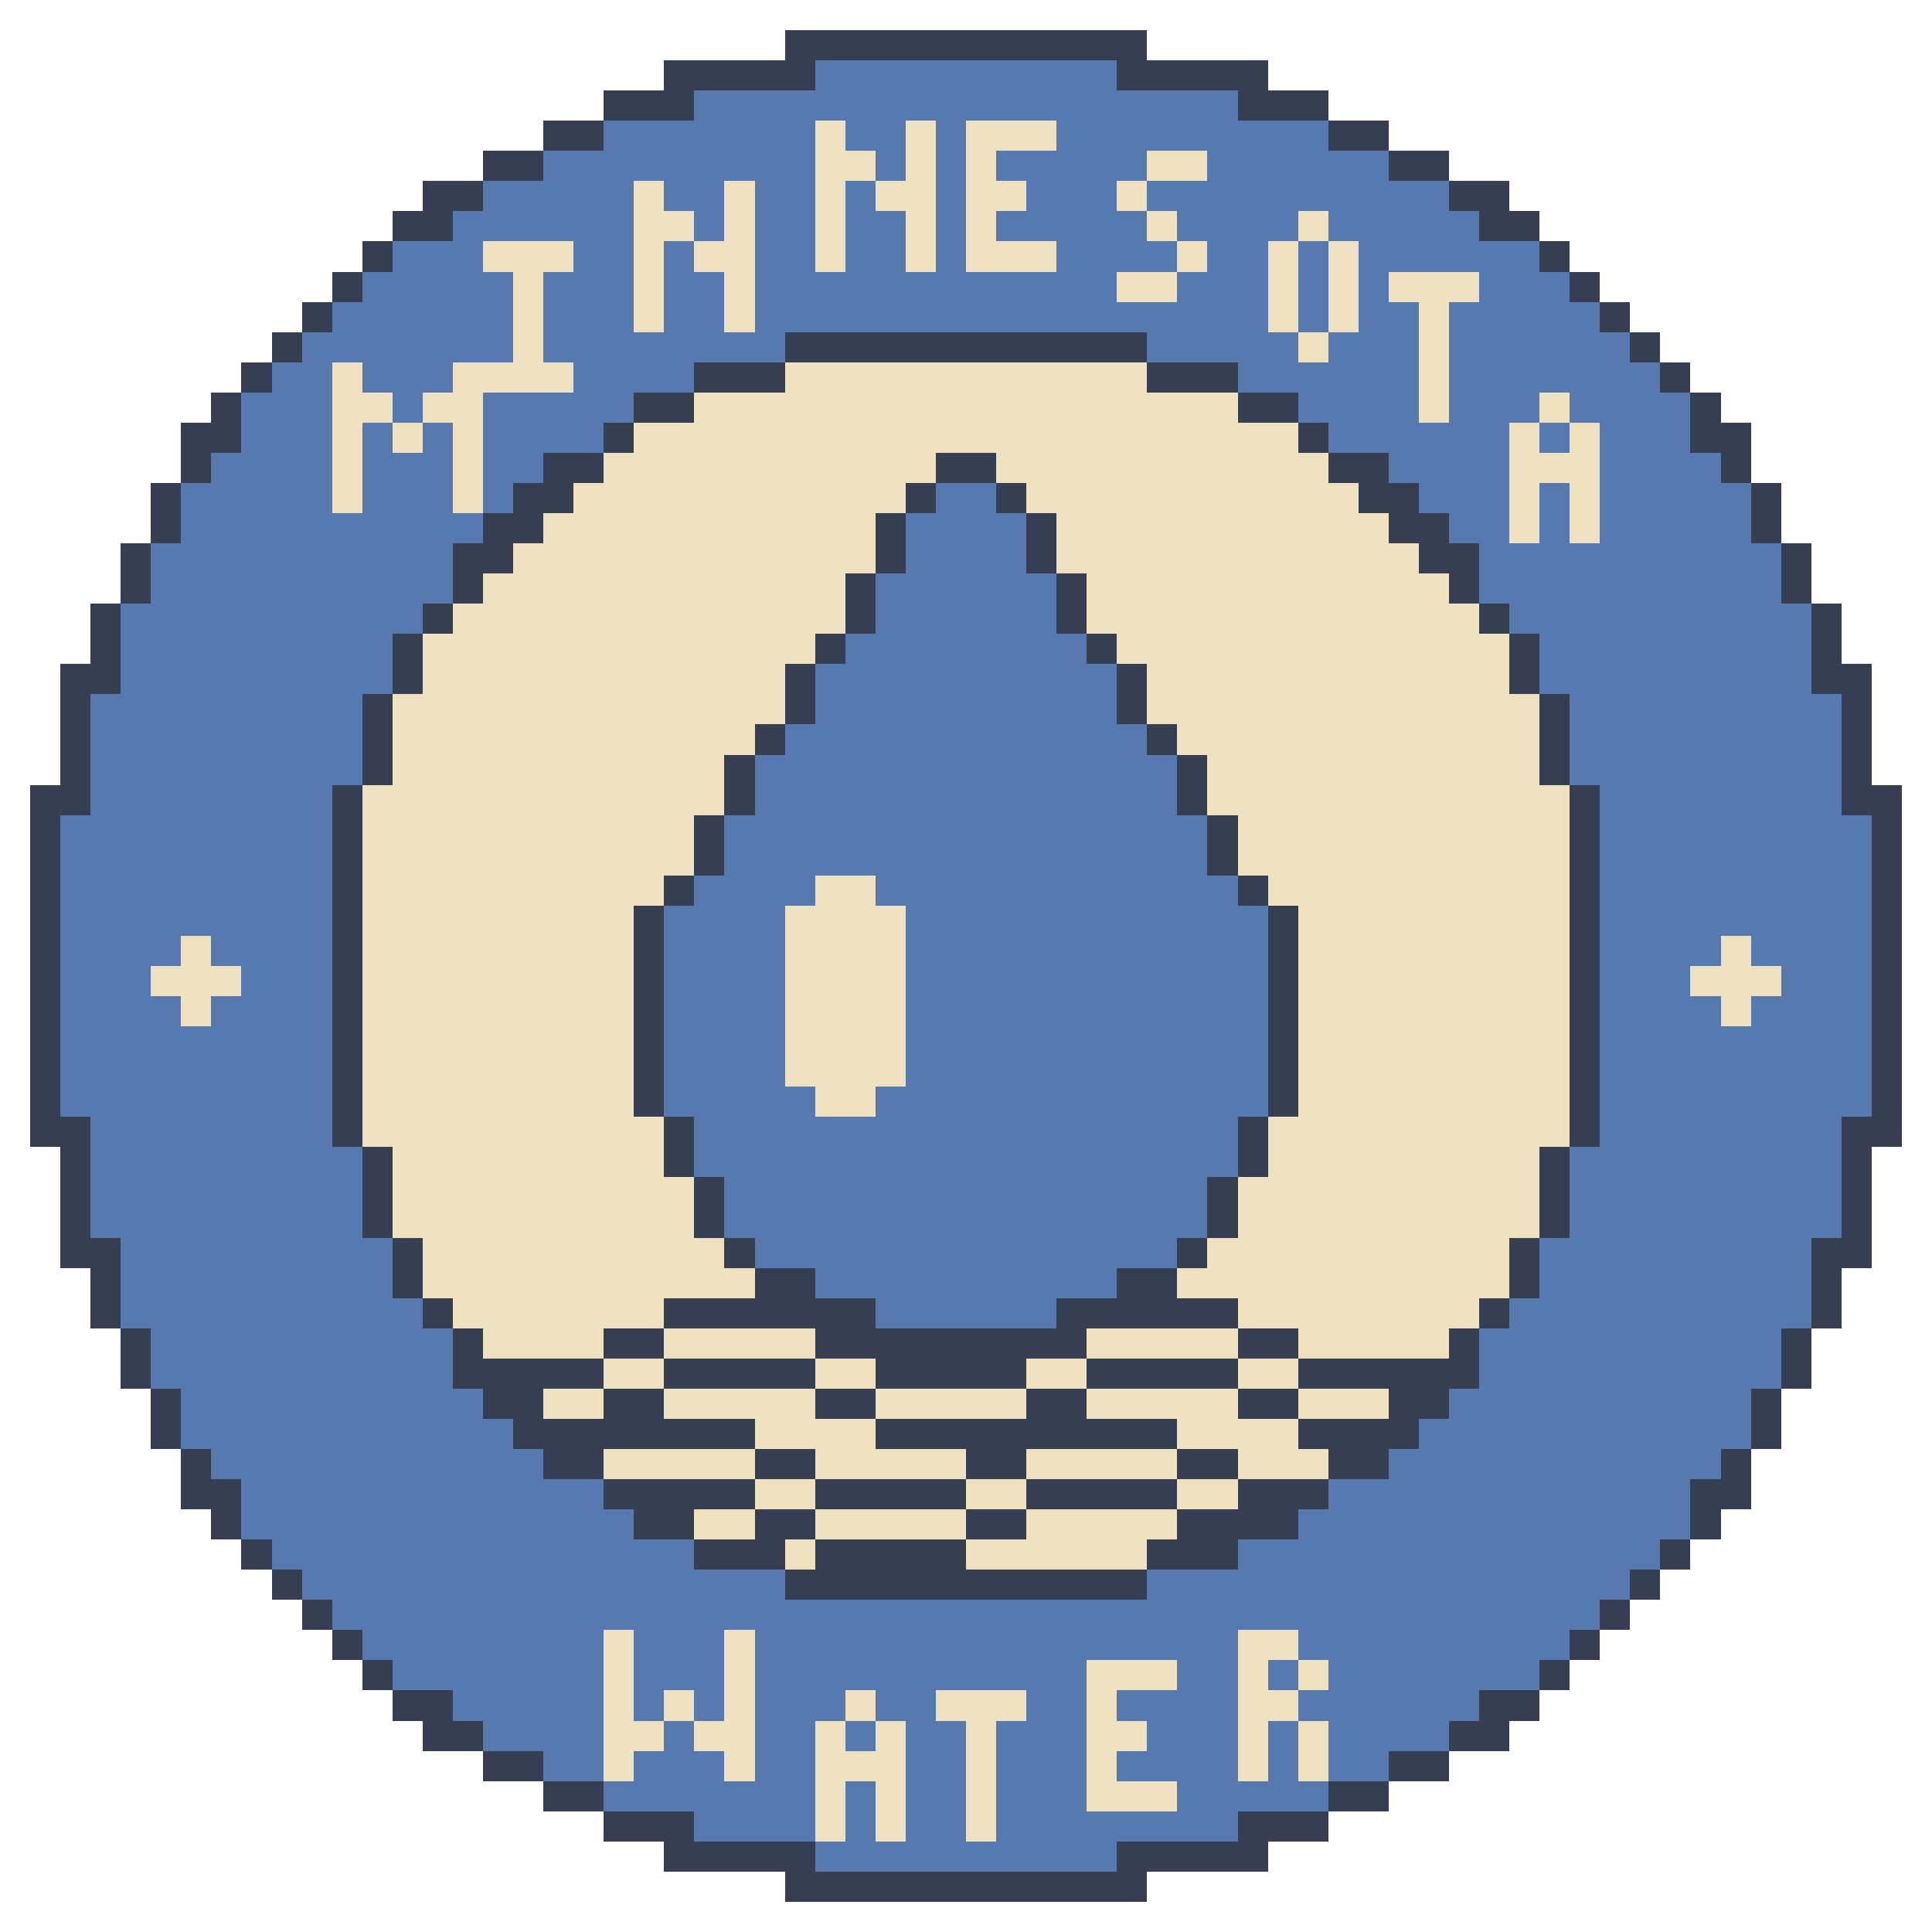
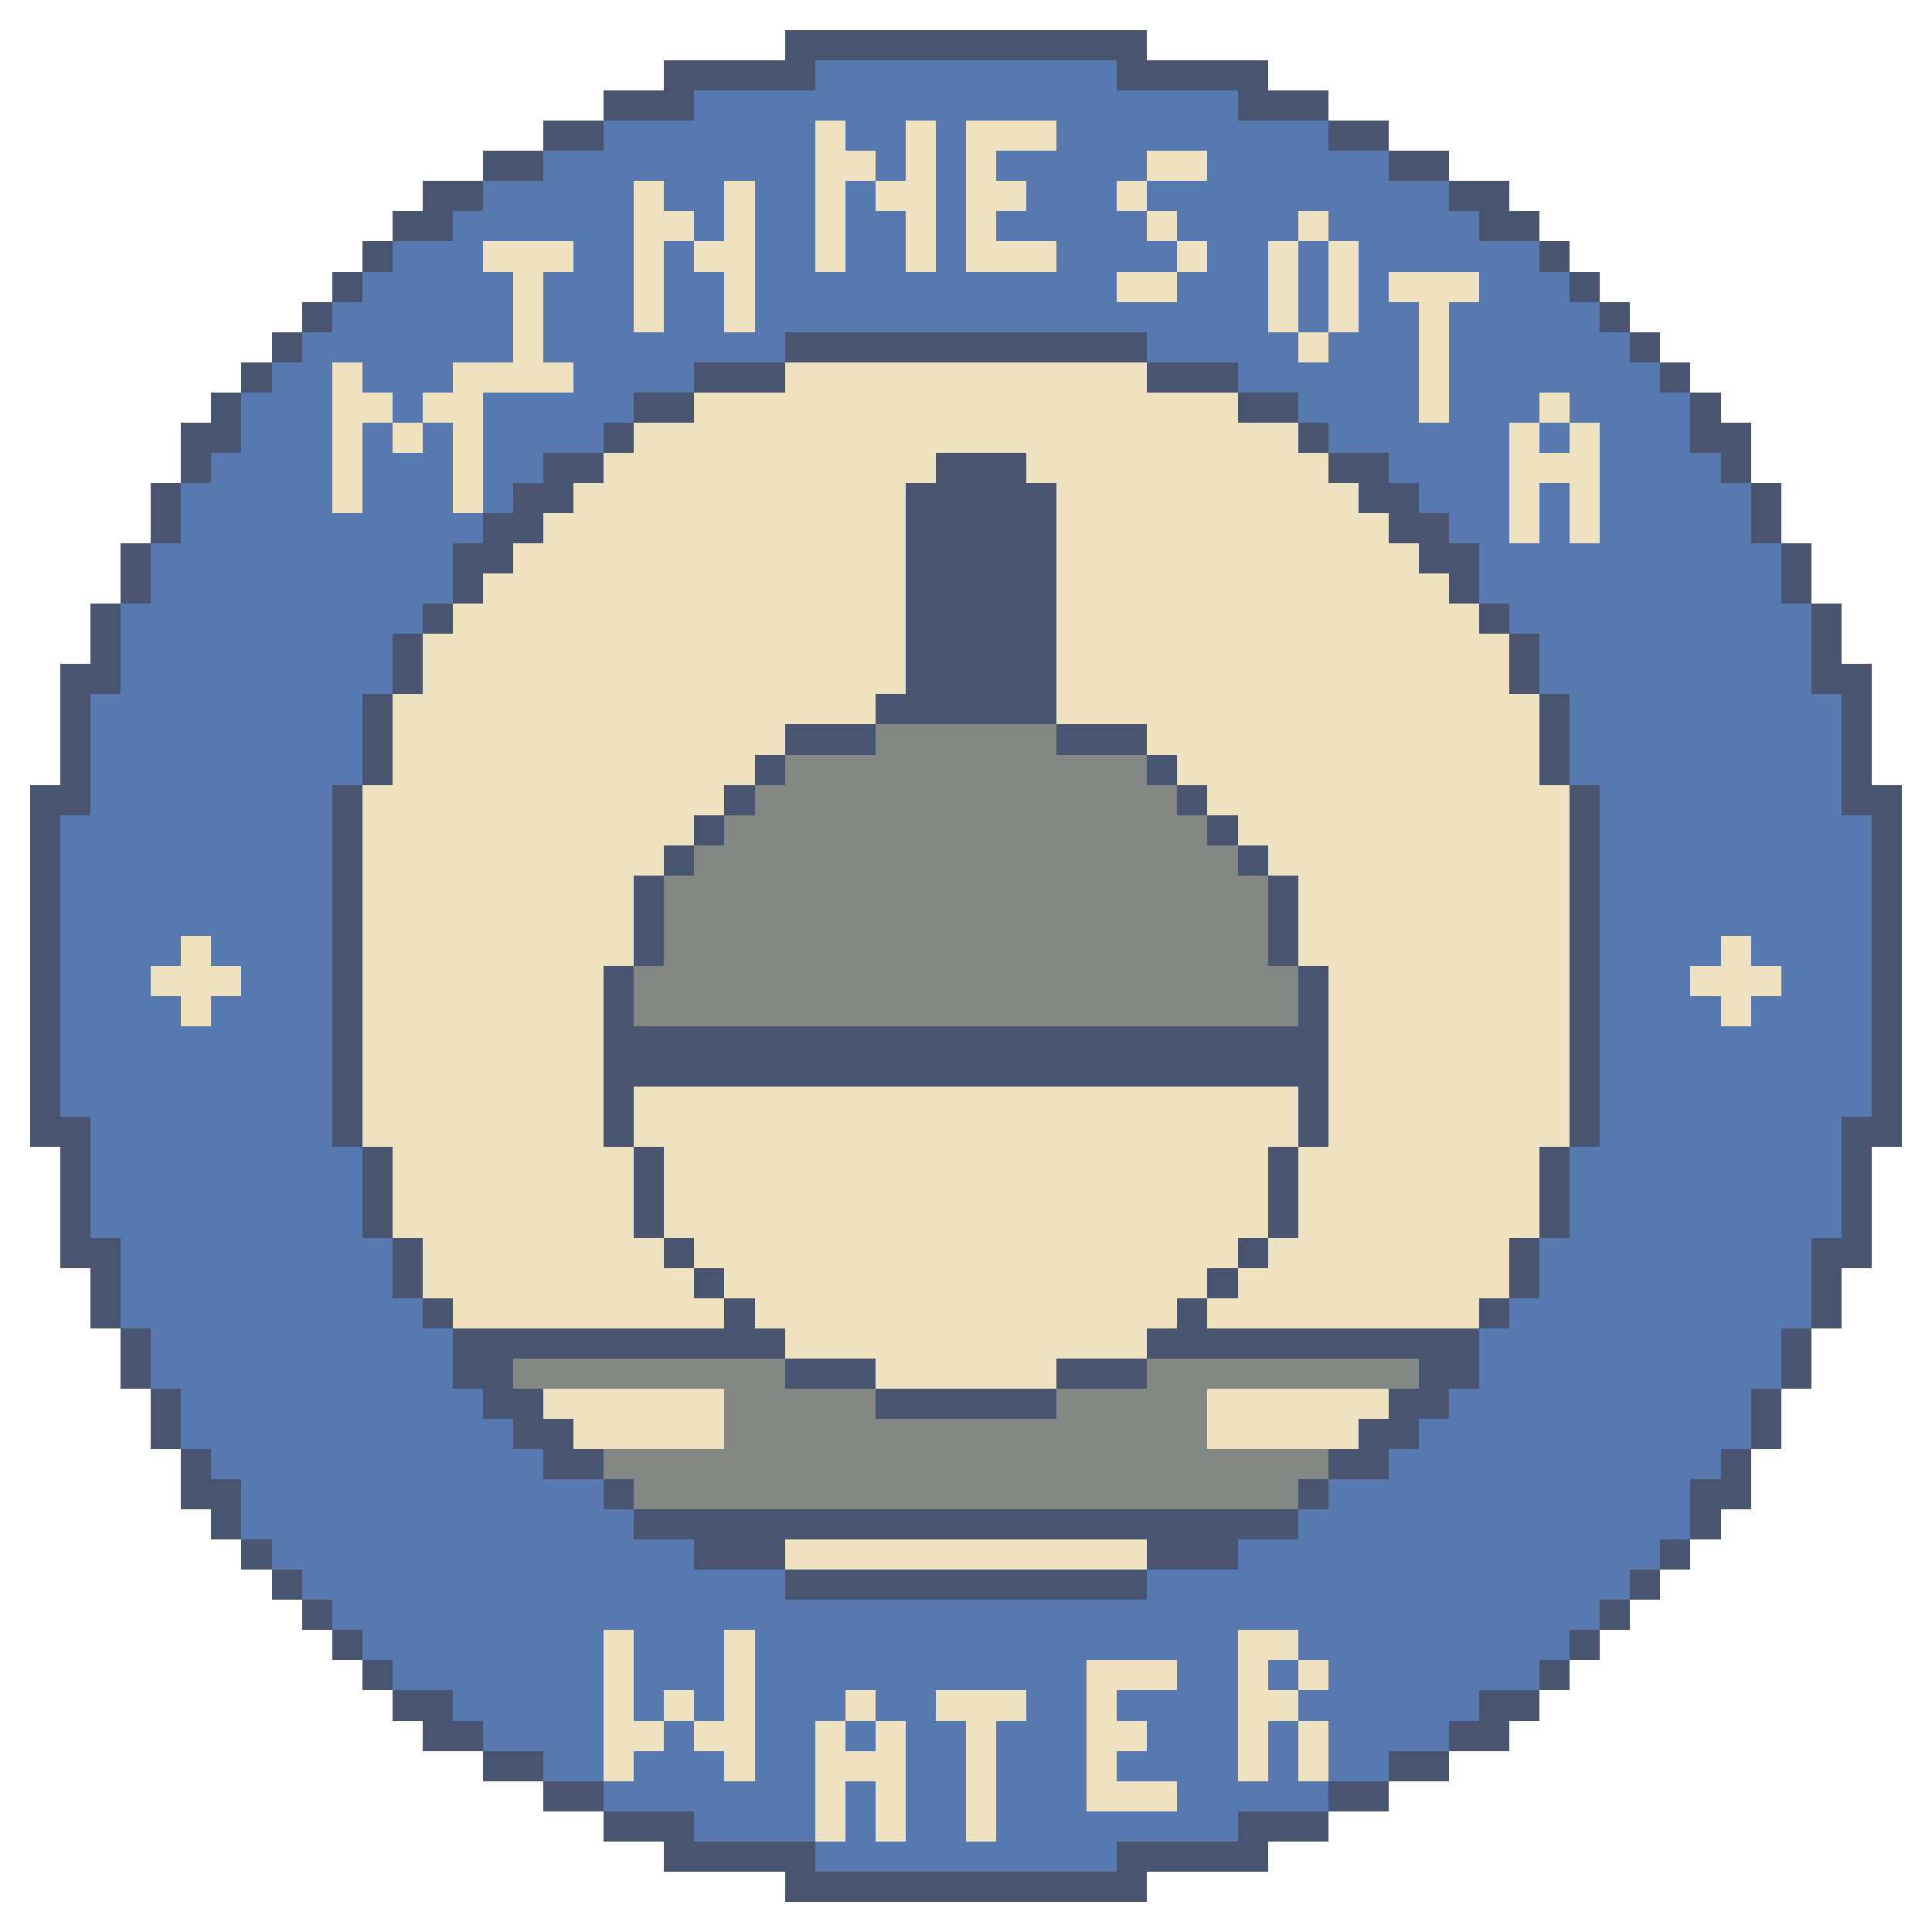
<svg xmlns="http://www.w3.org/2000/svg" viewBox="0 0 64 64" width="512" height="512" shape-rendering="crispEdges">
  <g id="logo-MIN-retro">
-     <path fill="#383e52" d="M3 21h1v1h-1zM13 21h1v1h-1zM27 21h1v1h-1zM36 21h1v1h-1zM50 21h1v1h-1zM60 21h1v1h-1zM5 17h1v1h-1zM16 17h2v1h-2zM29 17h1v1h-1zM34 17h1v1h-1zM46 17h2v1h-2zM58 17h1v1h-1zM16 58h2v1h-2zM46 58h2v1h-2zM1 32h1v1h-1zM11 32h1v1h-1zM21 32h1v1h-1zM42 32h1v1h-1zM52 32h1v1h-1zM62 32h1v1h-1zM4 45h1v1h-1zM15 45h5v1h-5zM22 45h5v1h-5zM29 45h5v1h-5zM36 45h5v1h-5zM43 45h6v1h-6zM59 45h1v1h-1zM2 41h2v1h-2zM13 41h1v1h-1zM24 41h1v1h-1zM39 41h1v1h-1zM50 41h1v1h-1zM60 41h2v1h-2zM4 18h1v1h-1zM15 18h2v1h-2zM29 18h1v1h-1zM34 18h1v1h-1zM47 18h2v1h-2zM59 18h1v1h-1zM6 14h2v1h-2zM20 14h1v1h-1zM43 14h1v1h-1zM56 14h2v1h-2zM6 15h1v1h-1zM18 15h2v1h-2zM31 15h2v1h-2zM44 15h2v1h-2zM57 15h1v1h-1zM6 48h1v1h-1zM18 48h2v1h-2zM25 48h2v1h-2zM32 48h2v1h-2zM39 48h2v1h-2zM44 48h2v1h-2zM57 48h1v1h-1zM3 42h1v1h-1zM13 42h1v1h-1zM25 42h2v1h-2zM37 42h2v1h-2zM50 42h1v1h-1zM60 42h1v1h-1zM2 38h1v1h-1zM12 38h1v1h-1zM22 38h1v1h-1zM41 38h1v1h-1zM51 38h1v1h-1zM61 38h1v1h-1zM20 3h3v1h-3zM41 3h3v1h-3zM8 51h1v1h-1zM23 51h3v1h-3zM27 51h5v1h-5zM38 51h3v1h-3zM55 51h1v1h-1zM5 16h1v1h-1zM17 16h2v1h-2zM30 16h1v1h-1zM33 16h1v1h-1zM45 16h2v1h-2zM58 16h1v1h-1zM1 34h1v1h-1zM11 34h1v1h-1zM21 34h1v1h-1zM42 34h1v1h-1zM52 34h1v1h-1zM62 34h1v1h-1zM5 47h1v1h-1zM17 47h8v1h-8zM29 47h10v1h-10zM43 47h4v1h-4zM58 47h1v1h-1zM8 12h1v1h-1zM23 12h3v1h-3zM38 12h3v1h-3zM55 12h1v1h-1zM12 8h1v1h-1zM51 8h1v1h-1zM1 28h1v1h-1zM11 28h1v1h-1zM23 28h1v1h-1zM40 28h1v1h-1zM52 28h1v1h-1zM62 28h1v1h-1zM2 24h1v1h-1zM12 24h1v1h-1zM25 24h1v1h-1zM38 24h1v1h-1zM51 24h1v1h-1zM61 24h1v1h-1zM7 13h1v1h-1zM21 13h2v1h-2zM41 13h2v1h-2zM56 13h1v1h-1zM11 9h1v1h-1zM52 9h1v1h-1zM2 25h1v1h-1zM12 25h1v1h-1zM24 25h1v1h-1zM39 25h1v1h-1zM51 25h1v1h-1zM61 25h1v1h-1zM2 22h2v1h-2zM13 22h1v1h-1zM26 22h1v1h-1zM37 22h1v1h-1zM50 22h1v1h-1zM60 22h2v1h-2zM14 57h2v1h-2zM48 57h2v1h-2zM1 30h1v1h-1zM11 30h1v1h-1zM21 30h1v1h-1zM42 30h1v1h-1zM52 30h1v1h-1zM62 30h1v1h-1zM18 4h2v1h-2zM44 4h2v1h-2zM11 54h1v1h-1zM52 54h1v1h-1zM4 19h1v1h-1zM15 19h1v1h-1zM28 19h1v1h-1zM35 19h1v1h-1zM48 19h1v1h-1zM59 19h1v1h-1zM9 11h1v1h-1zM26 11h12v1h-12zM54 11h1v1h-1zM1 31h1v1h-1zM11 31h1v1h-1zM21 31h1v1h-1zM42 31h1v1h-1zM52 31h1v1h-1zM62 31h1v1h-1zM1 27h1v1h-1zM11 27h1v1h-1zM23 27h1v1h-1zM40 27h1v1h-1zM52 27h1v1h-1zM62 27h1v1h-1zM16 5h2v1h-2zM46 5h2v1h-2zM12 55h1v1h-1zM51 55h1v1h-1zM20 60h3v1h-3zM41 60h3v1h-3zM1 37h2v1h-2zM11 37h1v1h-1zM22 37h1v1h-1zM41 37h1v1h-1zM52 37h1v1h-1zM61 37h2v1h-2zM13 7h2v1h-2zM49 7h2v1h-2zM22 61h5v1h-5zM37 61h5v1h-5zM4 44h1v1h-1zM15 44h1v1h-1zM20 44h2v1h-2zM27 44h9v1h-9zM41 44h2v1h-2zM48 44h1v1h-1zM59 44h1v1h-1zM1 35h1v1h-1zM11 35h1v1h-1zM21 35h1v1h-1zM42 35h1v1h-1zM52 35h1v1h-1zM62 35h1v1h-1zM2 40h1v1h-1zM12 40h1v1h-1zM23 40h1v1h-1zM40 40h1v1h-1zM51 40h1v1h-1zM61 40h1v1h-1zM14 6h2v1h-2zM48 6h2v1h-2zM7 50h1v1h-1zM21 50h2v1h-2zM25 50h2v1h-2zM32 50h2v1h-2zM39 50h4v1h-4zM56 50h1v1h-1zM26 1h12v1h-12zM10 53h1v1h-1zM53 53h1v1h-1zM1 29h1v1h-1zM11 29h1v1h-1zM22 29h1v1h-1zM41 29h1v1h-1zM52 29h1v1h-1zM62 29h1v1h-1zM22 2h5v1h-5zM37 2h5v1h-5zM5 46h1v1h-1zM16 46h2v1h-2zM20 46h2v1h-2zM27 46h2v1h-2zM34 46h2v1h-2zM41 46h2v1h-2zM46 46h2v1h-2zM58 46h1v1h-1zM3 43h1v1h-1zM14 43h1v1h-1zM22 43h7v1h-7zM35 43h6v1h-6zM49 43h1v1h-1zM60 43h1v1h-1zM18 59h2v1h-2zM44 59h2v1h-2zM3 20h1v1h-1zM14 20h1v1h-1zM28 20h1v1h-1zM35 20h1v1h-1zM49 20h1v1h-1zM60 20h1v1h-1zM13 56h2v1h-2zM49 56h2v1h-2zM1 36h1v1h-1zM11 36h1v1h-1zM21 36h1v1h-1zM42 36h1v1h-1zM52 36h1v1h-1zM62 36h1v1h-1zM1 33h1v1h-1zM11 33h1v1h-1zM21 33h1v1h-1zM42 33h1v1h-1zM52 33h1v1h-1zM62 33h1v1h-1zM2 39h1v1h-1zM12 39h1v1h-1zM23 39h1v1h-1zM40 39h1v1h-1zM51 39h1v1h-1zM61 39h1v1h-1zM6 49h2v1h-2zM20 49h5v1h-5zM27 49h5v1h-5zM34 49h5v1h-5zM41 49h3v1h-3zM56 49h2v1h-2zM10 10h1v1h-1zM53 10h1v1h-1zM9 52h1v1h-1zM26 52h12v1h-12zM54 52h1v1h-1zM1 26h2v1h-2zM11 26h1v1h-1zM24 26h1v1h-1zM39 26h1v1h-1zM52 26h1v1h-1zM61 26h2v1h-2zM2 23h1v1h-1zM12 23h1v1h-1zM26 23h1v1h-1zM37 23h1v1h-1zM51 23h1v1h-1zM61 23h1v1h-1zM26 62h12v1h-12z" />
-     <path fill="#5779b0" d="M4 21h9v1h-9zM28 21h8v1h-8zM51 21h9v1h-9zM6 17h10v1h-10zM30 17h4v1h-4zM48 17h2v1h-2zM51 17h1v1h-1zM53 17h5v1h-5zM18 58h2v1h-2zM21 58h3v1h-3zM25 58h2v1h-2zM30 58h2v1h-2zM33 58h3v1h-3zM37 58h4v1h-4zM42 58h1v1h-1zM44 58h2v1h-2zM2 32h3v1h-3zM8 32h3v1h-3zM22 32h4v1h-4zM30 32h12v1h-12zM53 32h3v1h-3zM59 32h3v1h-3zM5 45h10v1h-10zM49 45h10v1h-10zM4 41h9v1h-9zM25 41h14v1h-14zM51 41h9v1h-9zM5 18h10v1h-10zM30 18h4v1h-4zM49 18h10v1h-10zM8 14h3v1h-3zM12 14h1v1h-1zM14 14h1v1h-1zM16 14h4v1h-4zM44 14h6v1h-6zM51 14h1v1h-1zM53 14h3v1h-3zM7 15h4v1h-4zM12 15h3v1h-3zM16 15h2v1h-2zM46 15h4v1h-4zM53 15h4v1h-4zM7 48h11v1h-11zM46 48h11v1h-11zM4 42h9v1h-9zM27 42h10v1h-10zM51 42h9v1h-9zM3 38h9v1h-9zM23 38h18v1h-18zM52 38h9v1h-9zM23 3h18v1h-18zM9 51h14v1h-14zM41 51h14v1h-14zM6 16h5v1h-5zM12 16h3v1h-3zM16 16h1v1h-1zM31 16h2v1h-2zM47 16h3v1h-3zM51 16h1v1h-1zM53 16h5v1h-5zM2 34h9v1h-9zM22 34h4v1h-4zM30 34h12v1h-12zM53 34h9v1h-9zM6 47h11v1h-11zM47 47h11v1h-11zM9 12h2v1h-2zM12 12h3v1h-3zM19 12h4v1h-4zM41 12h6v1h-6zM48 12h7v1h-7zM13 8h3v1h-3zM19 8h2v1h-2zM22 8h1v1h-1zM25 8h2v1h-2zM28 8h2v1h-2zM31 8h1v1h-1zM35 8h4v1h-4zM40 8h2v1h-2zM43 8h1v1h-1zM45 8h6v1h-6zM2 28h9v1h-9zM24 28h16v1h-16zM53 28h9v1h-9zM3 24h9v1h-9zM26 24h12v1h-12zM52 24h9v1h-9zM8 13h3v1h-3zM13 13h1v1h-1zM16 13h5v1h-5zM43 13h4v1h-4zM48 13h3v1h-3zM52 13h4v1h-4zM12 9h5v1h-5zM18 9h3v1h-3zM22 9h2v1h-2zM25 9h12v1h-12zM39 9h3v1h-3zM43 9h1v1h-1zM45 9h1v1h-1zM49 9h3v1h-3zM3 25h9v1h-9zM25 25h14v1h-14zM52 25h9v1h-9zM4 22h9v1h-9zM27 22h10v1h-10zM51 22h9v1h-9zM16 57h4v1h-4zM22 57h1v1h-1zM25 57h2v1h-2zM28 57h1v1h-1zM30 57h2v1h-2zM33 57h3v1h-3zM38 57h3v1h-3zM42 57h1v1h-1zM44 57h4v1h-4zM2 30h9v1h-9zM22 30h4v1h-4zM30 30h12v1h-12zM53 30h9v1h-9zM20 4h7v1h-7zM28 4h2v1h-2zM31 4h1v1h-1zM35 4h9v1h-9zM12 54h8v1h-8zM21 54h3v1h-3zM25 54h16v1h-16zM43 54h9v1h-9zM5 19h10v1h-10zM29 19h6v1h-6zM49 19h10v1h-10zM10 11h7v1h-7zM18 11h8v1h-8zM38 11h5v1h-5zM44 11h3v1h-3zM48 11h6v1h-6zM2 31h4v1h-4zM7 31h4v1h-4zM22 31h4v1h-4zM30 31h12v1h-12zM53 31h4v1h-4zM58 31h4v1h-4zM2 27h9v1h-9zM24 27h16v1h-16zM53 27h9v1h-9zM18 5h9v1h-9zM29 5h1v1h-1zM31 5h1v1h-1zM33 5h5v1h-5zM40 5h6v1h-6zM13 55h7v1h-7zM21 55h3v1h-3zM25 55h11v1h-11zM39 55h2v1h-2zM42 55h1v1h-1zM44 55h7v1h-7zM23 60h4v1h-4zM28 60h1v1h-1zM30 60h2v1h-2zM33 60h8v1h-8zM3 37h8v1h-8zM23 37h18v1h-18zM53 37h8v1h-8zM15 7h6v1h-6zM23 7h1v1h-1zM25 7h2v1h-2zM28 7h2v1h-2zM31 7h1v1h-1zM33 7h5v1h-5zM39 7h4v1h-4zM44 7h5v1h-5zM27 61h10v1h-10zM5 44h10v1h-10zM49 44h10v1h-10zM2 35h9v1h-9zM22 35h4v1h-4zM30 35h12v1h-12zM53 35h9v1h-9zM3 40h9v1h-9zM24 40h16v1h-16zM52 40h9v1h-9zM16 6h5v1h-5zM22 6h2v1h-2zM25 6h2v1h-2zM28 6h1v1h-1zM31 6h1v1h-1zM34 6h3v1h-3zM38 6h10v1h-10zM8 50h13v1h-13zM43 50h13v1h-13zM11 53h42v1h-42zM2 29h9v1h-9zM23 29h4v1h-4zM29 29h12v1h-12zM53 29h9v1h-9zM27 2h10v1h-10zM6 46h10v1h-10zM48 46h10v1h-10zM4 43h10v1h-10zM29 43h6v1h-6zM50 43h10v1h-10zM20 59h7v1h-7zM28 59h1v1h-1zM30 59h2v1h-2zM33 59h3v1h-3zM39 59h5v1h-5zM4 20h10v1h-10zM29 20h6v1h-6zM50 20h10v1h-10zM15 56h5v1h-5zM21 56h1v1h-1zM23 56h1v1h-1zM25 56h3v1h-3zM29 56h2v1h-2zM34 56h2v1h-2zM37 56h4v1h-4zM43 56h6v1h-6zM2 36h9v1h-9zM22 36h5v1h-5zM29 36h13v1h-13zM53 36h9v1h-9zM2 33h4v1h-4zM7 33h4v1h-4zM22 33h4v1h-4zM30 33h12v1h-12zM53 33h4v1h-4zM58 33h4v1h-4zM3 39h9v1h-9zM24 39h16v1h-16zM52 39h9v1h-9zM8 49h12v1h-12zM44 49h12v1h-12zM11 10h6v1h-6zM18 10h3v1h-3zM22 10h2v1h-2zM25 10h17v1h-17zM43 10h1v1h-1zM45 10h2v1h-2zM48 10h5v1h-5zM10 52h16v1h-16zM38 52h16v1h-16zM3 26h8v1h-8zM25 26h14v1h-14zM53 26h8v1h-8zM3 23h9v1h-9zM27 23h10v1h-10zM52 23h9v1h-9z" />
-     <path fill="#efe2c0" d="M14 21h13v1h-13zM37 21h13v1h-13zM18 17h11v1h-11zM35 17h11v1h-11zM50 17h1v1h-1zM52 17h1v1h-1zM20 58h1v1h-1zM24 58h1v1h-1zM27 58h3v1h-3zM32 58h1v1h-1zM36 58h1v1h-1zM41 58h1v1h-1zM43 58h1v1h-1zM5 32h3v1h-3zM12 32h9v1h-9zM26 32h4v1h-4zM43 32h9v1h-9zM56 32h3v1h-3zM20 45h2v1h-2zM27 45h2v1h-2zM34 45h2v1h-2zM41 45h2v1h-2zM14 41h10v1h-10zM40 41h10v1h-10zM17 18h12v1h-12zM35 18h12v1h-12zM11 14h1v1h-1zM13 14h1v1h-1zM15 14h1v1h-1zM21 14h22v1h-22zM50 14h1v1h-1zM52 14h1v1h-1zM11 15h1v1h-1zM15 15h1v1h-1zM20 15h11v1h-11zM33 15h11v1h-11zM50 15h3v1h-3zM20 48h5v1h-5zM27 48h5v1h-5zM34 48h5v1h-5zM41 48h3v1h-3zM14 42h11v1h-11zM39 42h11v1h-11zM13 38h9v1h-9zM42 38h9v1h-9zM26 51h1v1h-1zM32 51h6v1h-6zM11 16h1v1h-1zM15 16h1v1h-1zM19 16h11v1h-11zM34 16h11v1h-11zM50 16h1v1h-1zM52 16h1v1h-1zM12 34h9v1h-9zM26 34h4v1h-4zM43 34h9v1h-9zM25 47h4v1h-4zM39 47h4v1h-4zM11 12h1v1h-1zM15 12h4v1h-4zM26 12h12v1h-12zM47 12h1v1h-1zM16 8h3v1h-3zM21 8h1v1h-1zM23 8h2v1h-2zM27 8h1v1h-1zM30 8h1v1h-1zM32 8h3v1h-3zM39 8h1v1h-1zM42 8h1v1h-1zM44 8h1v1h-1zM12 28h11v1h-11zM41 28h11v1h-11zM13 24h12v1h-12zM39 24h12v1h-12zM11 13h2v1h-2zM14 13h2v1h-2zM23 13h18v1h-18zM47 13h1v1h-1zM51 13h1v1h-1zM17 9h1v1h-1zM21 9h1v1h-1zM24 9h1v1h-1zM37 9h2v1h-2zM42 9h1v1h-1zM44 9h1v1h-1zM46 9h3v1h-3zM13 25h11v1h-11zM40 25h11v1h-11zM14 22h12v1h-12zM38 22h12v1h-12zM20 57h2v1h-2zM23 57h2v1h-2zM27 57h1v1h-1zM29 57h1v1h-1zM32 57h1v1h-1zM36 57h2v1h-2zM41 57h1v1h-1zM43 57h1v1h-1zM12 30h9v1h-9zM26 30h4v1h-4zM43 30h9v1h-9zM27 4h1v1h-1zM30 4h1v1h-1zM32 4h3v1h-3zM20 54h1v1h-1zM24 54h1v1h-1zM41 54h2v1h-2zM16 19h12v1h-12zM36 19h12v1h-12zM17 11h1v1h-1zM43 11h1v1h-1zM47 11h1v1h-1zM6 31h1v1h-1zM12 31h9v1h-9zM26 31h4v1h-4zM43 31h9v1h-9zM57 31h1v1h-1zM12 27h11v1h-11zM41 27h11v1h-11zM27 5h2v1h-2zM30 5h1v1h-1zM32 5h1v1h-1zM38 5h2v1h-2zM20 55h1v1h-1zM24 55h1v1h-1zM36 55h3v1h-3zM41 55h1v1h-1zM43 55h1v1h-1zM27 60h1v1h-1zM29 60h1v1h-1zM32 60h1v1h-1zM12 37h10v1h-10zM42 37h10v1h-10zM21 7h2v1h-2zM24 7h1v1h-1zM27 7h1v1h-1zM30 7h1v1h-1zM32 7h1v1h-1zM38 7h1v1h-1zM43 7h1v1h-1zM16 44h4v1h-4zM22 44h5v1h-5zM36 44h5v1h-5zM43 44h5v1h-5zM12 35h9v1h-9zM26 35h4v1h-4zM43 35h9v1h-9zM13 40h10v1h-10zM41 40h10v1h-10zM21 6h1v1h-1zM24 6h1v1h-1zM27 6h1v1h-1zM29 6h2v1h-2zM32 6h2v1h-2zM37 6h1v1h-1zM23 50h2v1h-2zM27 50h5v1h-5zM34 50h5v1h-5zM12 29h10v1h-10zM27 29h2v1h-2zM42 29h10v1h-10zM18 46h2v1h-2zM22 46h5v1h-5zM29 46h5v1h-5zM36 46h5v1h-5zM43 46h3v1h-3zM15 43h7v1h-7zM41 43h8v1h-8zM27 59h1v1h-1zM29 59h1v1h-1zM32 59h1v1h-1zM36 59h3v1h-3zM15 20h13v1h-13zM36 20h13v1h-13zM20 56h1v1h-1zM22 56h1v1h-1zM24 56h1v1h-1zM28 56h1v1h-1zM31 56h3v1h-3zM36 56h1v1h-1zM41 56h2v1h-2zM12 36h9v1h-9zM27 36h2v1h-2zM43 36h9v1h-9zM6 33h1v1h-1zM12 33h9v1h-9zM26 33h4v1h-4zM43 33h9v1h-9zM57 33h1v1h-1zM13 39h10v1h-10zM41 39h10v1h-10zM25 49h2v1h-2zM32 49h2v1h-2zM39 49h2v1h-2zM17 10h1v1h-1zM21 10h1v1h-1zM24 10h1v1h-1zM42 10h1v1h-1zM44 10h1v1h-1zM47 10h1v1h-1zM12 26h12v1h-12zM40 26h12v1h-12zM13 23h13v1h-13zM38 23h13v1h-13z" />
+     <path fill="#495471" d="M3 21h1v1h-1zM13 21h1v1h-1zM30 21h5v1h-5zM50 21h1v1h-1zM60 21h1v1h-1zM5 17h1v1h-1zM16 17h2v1h-2zM30 17h5v1h-5zM46 17h2v1h-2zM58 17h1v1h-1zM16 58h2v1h-2zM46 58h2v1h-2zM1 32h1v1h-1zM11 32h1v1h-1zM20 32h1v1h-1zM43 32h1v1h-1zM52 32h1v1h-1zM62 32h1v1h-1zM4 45h1v1h-1zM15 45h2v1h-2zM26 45h3v1h-3zM35 45h3v1h-3zM47 45h2v1h-2zM59 45h1v1h-1zM2 41h2v1h-2zM13 41h1v1h-1zM22 41h1v1h-1zM41 41h1v1h-1zM50 41h1v1h-1zM60 41h2v1h-2zM4 18h1v1h-1zM15 18h2v1h-2zM30 18h5v1h-5zM47 18h2v1h-2zM59 18h1v1h-1zM6 14h2v1h-2zM20 14h1v1h-1zM43 14h1v1h-1zM56 14h2v1h-2zM6 15h1v1h-1zM18 15h2v1h-2zM31 15h3v1h-3zM44 15h2v1h-2zM57 15h1v1h-1zM6 48h1v1h-1zM18 48h2v1h-2zM44 48h2v1h-2zM57 48h1v1h-1zM3 42h1v1h-1zM13 42h1v1h-1zM23 42h1v1h-1zM40 42h1v1h-1zM50 42h1v1h-1zM60 42h1v1h-1zM2 38h1v1h-1zM12 38h1v1h-1zM21 38h1v1h-1zM42 38h1v1h-1zM51 38h1v1h-1zM61 38h1v1h-1zM20 3h3v1h-3zM41 3h3v1h-3zM8 51h1v1h-1zM23 51h3v1h-3zM38 51h3v1h-3zM55 51h1v1h-1zM5 16h1v1h-1zM17 16h2v1h-2zM30 16h5v1h-5zM45 16h2v1h-2zM58 16h1v1h-1zM1 34h1v1h-1zM11 34h1v1h-1zM20 34h24v1h-24zM52 34h1v1h-1zM62 34h1v1h-1zM5 47h1v1h-1zM17 47h2v1h-2zM45 47h2v1h-2zM58 47h1v1h-1zM8 12h1v1h-1zM23 12h3v1h-3zM38 12h3v1h-3zM55 12h1v1h-1zM12 8h1v1h-1zM51 8h1v1h-1zM1 28h1v1h-1zM11 28h1v1h-1zM22 28h1v1h-1zM41 28h1v1h-1zM52 28h1v1h-1zM62 28h1v1h-1zM2 24h1v1h-1zM12 24h1v1h-1zM26 24h3v1h-3zM35 24h3v1h-3zM51 24h1v1h-1zM61 24h1v1h-1zM7 13h1v1h-1zM21 13h2v1h-2zM41 13h2v1h-2zM56 13h1v1h-1zM11 9h1v1h-1zM52 9h1v1h-1zM2 25h1v1h-1zM12 25h1v1h-1zM25 25h1v1h-1zM38 25h1v1h-1zM51 25h1v1h-1zM61 25h1v1h-1zM2 22h2v1h-2zM13 22h1v1h-1zM30 22h5v1h-5zM50 22h1v1h-1zM60 22h2v1h-2zM14 57h2v1h-2zM48 57h2v1h-2zM1 30h1v1h-1zM11 30h1v1h-1zM21 30h1v1h-1zM42 30h1v1h-1zM52 30h1v1h-1zM62 30h1v1h-1zM18 4h2v1h-2zM44 4h2v1h-2zM11 54h1v1h-1zM52 54h1v1h-1zM4 19h1v1h-1zM15 19h1v1h-1zM30 19h5v1h-5zM48 19h1v1h-1zM59 19h1v1h-1zM9 11h1v1h-1zM26 11h12v1h-12zM54 11h1v1h-1zM1 31h1v1h-1zM11 31h1v1h-1zM21 31h1v1h-1zM42 31h1v1h-1zM52 31h1v1h-1zM62 31h1v1h-1zM1 27h1v1h-1zM11 27h1v1h-1zM23 27h1v1h-1zM40 27h1v1h-1zM52 27h1v1h-1zM62 27h1v1h-1zM16 5h2v1h-2zM46 5h2v1h-2zM12 55h1v1h-1zM51 55h1v1h-1zM20 60h3v1h-3zM41 60h3v1h-3zM1 37h2v1h-2zM11 37h1v1h-1zM20 37h1v1h-1zM43 37h1v1h-1zM52 37h1v1h-1zM61 37h2v1h-2zM13 7h2v1h-2zM49 7h2v1h-2zM22 61h5v1h-5zM37 61h5v1h-5zM4 44h1v1h-1zM15 44h11v1h-11zM38 44h11v1h-11zM59 44h1v1h-1zM1 35h1v1h-1zM11 35h1v1h-1zM20 35h24v1h-24zM52 35h1v1h-1zM62 35h1v1h-1zM2 40h1v1h-1zM12 40h1v1h-1zM21 40h1v1h-1zM42 40h1v1h-1zM51 40h1v1h-1zM61 40h1v1h-1zM14 6h2v1h-2zM48 6h2v1h-2zM7 50h1v1h-1zM21 50h22v1h-22zM56 50h1v1h-1zM26 1h12v1h-12zM10 53h1v1h-1zM53 53h1v1h-1zM1 29h1v1h-1zM11 29h1v1h-1zM21 29h1v1h-1zM42 29h1v1h-1zM52 29h1v1h-1zM62 29h1v1h-1zM22 2h5v1h-5zM37 2h5v1h-5zM5 46h1v1h-1zM16 46h2v1h-2zM29 46h6v1h-6zM46 46h2v1h-2zM58 46h1v1h-1zM3 43h1v1h-1zM14 43h1v1h-1zM24 43h1v1h-1zM39 43h1v1h-1zM49 43h1v1h-1zM60 43h1v1h-1zM18 59h2v1h-2zM44 59h2v1h-2zM3 20h1v1h-1zM14 20h1v1h-1zM30 20h5v1h-5zM49 20h1v1h-1zM60 20h1v1h-1zM13 56h2v1h-2zM49 56h2v1h-2zM1 36h1v1h-1zM11 36h1v1h-1zM20 36h1v1h-1zM43 36h1v1h-1zM52 36h1v1h-1zM62 36h1v1h-1zM1 33h1v1h-1zM11 33h1v1h-1zM20 33h1v1h-1zM43 33h1v1h-1zM52 33h1v1h-1zM62 33h1v1h-1zM2 39h1v1h-1zM12 39h1v1h-1zM21 39h1v1h-1zM42 39h1v1h-1zM51 39h1v1h-1zM61 39h1v1h-1zM6 49h2v1h-2zM20 49h1v1h-1zM43 49h1v1h-1zM56 49h2v1h-2zM10 10h1v1h-1zM53 10h1v1h-1zM9 52h1v1h-1zM26 52h12v1h-12zM54 52h1v1h-1zM1 26h2v1h-2zM11 26h1v1h-1zM24 26h1v1h-1zM39 26h1v1h-1zM52 26h1v1h-1zM61 26h2v1h-2zM2 23h1v1h-1zM12 23h1v1h-1zM29 23h6v1h-6zM51 23h1v1h-1zM61 23h1v1h-1zM26 62h12v1h-12z" />
+     <path fill="#5779b0" d="M4 21h9v1h-9zM51 21h9v1h-9zM6 17h10v1h-10zM48 17h2v1h-2zM51 17h1v1h-1zM53 17h5v1h-5zM18 58h2v1h-2zM21 58h3v1h-3zM25 58h2v1h-2zM30 58h2v1h-2zM33 58h3v1h-3zM37 58h4v1h-4zM42 58h1v1h-1zM44 58h2v1h-2zM2 32h3v1h-3zM8 32h3v1h-3zM53 32h3v1h-3zM59 32h3v1h-3zM5 45h10v1h-10zM49 45h10v1h-10zM4 41h9v1h-9zM51 41h9v1h-9zM5 18h10v1h-10zM49 18h10v1h-10zM8 14h3v1h-3zM12 14h1v1h-1zM14 14h1v1h-1zM16 14h4v1h-4zM44 14h6v1h-6zM51 14h1v1h-1zM53 14h3v1h-3zM7 15h4v1h-4zM12 15h3v1h-3zM16 15h2v1h-2zM46 15h4v1h-4zM53 15h4v1h-4zM7 48h11v1h-11zM46 48h11v1h-11zM4 42h9v1h-9zM51 42h9v1h-9zM3 38h9v1h-9zM52 38h9v1h-9zM23 3h18v1h-18zM9 51h14v1h-14zM41 51h14v1h-14zM6 16h5v1h-5zM12 16h3v1h-3zM16 16h1v1h-1zM47 16h3v1h-3zM51 16h1v1h-1zM53 16h5v1h-5zM2 34h9v1h-9zM53 34h9v1h-9zM6 47h11v1h-11zM47 47h11v1h-11zM9 12h2v1h-2zM12 12h3v1h-3zM19 12h4v1h-4zM41 12h6v1h-6zM48 12h7v1h-7zM13 8h3v1h-3zM19 8h2v1h-2zM22 8h1v1h-1zM25 8h2v1h-2zM28 8h2v1h-2zM31 8h1v1h-1zM35 8h4v1h-4zM40 8h2v1h-2zM43 8h1v1h-1zM45 8h6v1h-6zM2 28h9v1h-9zM53 28h9v1h-9zM3 24h9v1h-9zM52 24h9v1h-9zM8 13h3v1h-3zM13 13h1v1h-1zM16 13h5v1h-5zM43 13h4v1h-4zM48 13h3v1h-3zM52 13h4v1h-4zM12 9h5v1h-5zM18 9h3v1h-3zM22 9h2v1h-2zM25 9h12v1h-12zM39 9h3v1h-3zM43 9h1v1h-1zM45 9h1v1h-1zM49 9h3v1h-3zM3 25h9v1h-9zM52 25h9v1h-9zM4 22h9v1h-9zM51 22h9v1h-9zM16 57h4v1h-4zM22 57h1v1h-1zM25 57h2v1h-2zM28 57h1v1h-1zM30 57h2v1h-2zM33 57h3v1h-3zM38 57h3v1h-3zM42 57h1v1h-1zM44 57h4v1h-4zM2 30h9v1h-9zM53 30h9v1h-9zM20 4h7v1h-7zM28 4h2v1h-2zM31 4h1v1h-1zM35 4h9v1h-9zM12 54h8v1h-8zM21 54h3v1h-3zM25 54h16v1h-16zM43 54h9v1h-9zM5 19h10v1h-10zM49 19h10v1h-10zM10 11h7v1h-7zM18 11h8v1h-8zM38 11h5v1h-5zM44 11h3v1h-3zM48 11h6v1h-6zM2 31h4v1h-4zM7 31h4v1h-4zM53 31h4v1h-4zM58 31h4v1h-4zM2 27h9v1h-9zM53 27h9v1h-9zM18 5h9v1h-9zM29 5h1v1h-1zM31 5h1v1h-1zM33 5h5v1h-5zM40 5h6v1h-6zM13 55h7v1h-7zM21 55h3v1h-3zM25 55h11v1h-11zM39 55h2v1h-2zM42 55h1v1h-1zM44 55h7v1h-7zM23 60h4v1h-4zM28 60h1v1h-1zM30 60h2v1h-2zM33 60h8v1h-8zM3 37h8v1h-8zM53 37h8v1h-8zM15 7h6v1h-6zM23 7h1v1h-1zM25 7h2v1h-2zM28 7h2v1h-2zM31 7h1v1h-1zM33 7h5v1h-5zM39 7h4v1h-4zM44 7h5v1h-5zM27 61h10v1h-10zM5 44h10v1h-10zM49 44h10v1h-10zM2 35h9v1h-9zM53 35h9v1h-9zM3 40h9v1h-9zM52 40h9v1h-9zM16 6h5v1h-5zM22 6h2v1h-2zM25 6h2v1h-2zM28 6h1v1h-1zM31 6h1v1h-1zM34 6h3v1h-3zM38 6h10v1h-10zM8 50h13v1h-13zM43 50h13v1h-13zM11 53h42v1h-42zM2 29h9v1h-9zM53 29h9v1h-9zM27 2h10v1h-10zM6 46h10v1h-10zM48 46h10v1h-10zM4 43h10v1h-10zM50 43h10v1h-10zM20 59h7v1h-7zM28 59h1v1h-1zM30 59h2v1h-2zM33 59h3v1h-3zM39 59h5v1h-5zM4 20h10v1h-10zM50 20h10v1h-10zM15 56h5v1h-5zM21 56h1v1h-1zM23 56h1v1h-1zM25 56h3v1h-3zM29 56h2v1h-2zM34 56h2v1h-2zM37 56h4v1h-4zM43 56h6v1h-6zM2 36h9v1h-9zM53 36h9v1h-9zM2 33h4v1h-4zM7 33h4v1h-4zM53 33h4v1h-4zM58 33h4v1h-4zM3 39h9v1h-9zM52 39h9v1h-9zM8 49h12v1h-12zM44 49h12v1h-12zM11 10h6v1h-6zM18 10h3v1h-3zM22 10h2v1h-2zM25 10h17v1h-17zM43 10h1v1h-1zM45 10h2v1h-2zM48 10h5v1h-5zM10 52h16v1h-16zM38 52h16v1h-16zM3 26h8v1h-8zM53 26h8v1h-8zM3 23h9v1h-9zM52 23h9v1h-9z" />
+     <path fill="#848885" d="M21 32h22v1h-22zM17 45h9v1h-9zM38 45h9v1h-9zM20 48h24v1h-24zM24 47h16v1h-16zM23 28h18v1h-18zM29 24h6v1h-6zM26 25h12v1h-12zM22 30h20v1h-20zM22 31h20v1h-20zM24 27h16v1h-16zM22 29h20v1h-20zM24 46h5v1h-5zM35 46h5v1h-5zM21 33h22v1h-22zM21 49h22v1h-22zM25 26h14v1h-14z" />
+     <path fill="#efe2c0" d="M14 21h16v1h-16zM35 21h15v1h-15zM18 17h12v1h-12zM35 17h11v1h-11zM50 17h1v1h-1zM52 17h1v1h-1zM20 58h1v1h-1zM24 58h1v1h-1zM27 58h3v1h-3zM32 58h1v1h-1zM36 58h1v1h-1zM41 58h1v1h-1zM43 58h1v1h-1zM5 32h3v1h-3zM12 32h8v1h-8zM44 32h8v1h-8zM56 32h3v1h-3zM29 45h6v1h-6zM14 41h8v1h-8zM23 41h18v1h-18zM42 41h8v1h-8zM17 18h13v1h-13zM35 18h12v1h-12zM11 14h1v1h-1zM13 14h1v1h-1zM15 14h1v1h-1zM21 14h22v1h-22zM50 14h1v1h-1zM52 14h1v1h-1zM11 15h1v1h-1zM15 15h1v1h-1zM20 15h11v1h-11zM34 15h10v1h-10zM50 15h3v1h-3zM14 42h9v1h-9zM24 42h16v1h-16zM41 42h9v1h-9zM13 38h8v1h-8zM22 38h20v1h-20zM43 38h8v1h-8zM26 51h12v1h-12zM11 16h1v1h-1zM15 16h1v1h-1zM19 16h11v1h-11zM35 16h10v1h-10zM50 16h1v1h-1zM52 16h1v1h-1zM12 34h8v1h-8zM44 34h8v1h-8zM19 47h5v1h-5zM40 47h5v1h-5zM11 12h1v1h-1zM15 12h4v1h-4zM26 12h12v1h-12zM47 12h1v1h-1zM16 8h3v1h-3zM21 8h1v1h-1zM23 8h2v1h-2zM27 8h1v1h-1zM30 8h1v1h-1zM32 8h3v1h-3zM39 8h1v1h-1zM42 8h1v1h-1zM44 8h1v1h-1zM12 28h10v1h-10zM42 28h10v1h-10zM13 24h13v1h-13zM38 24h13v1h-13zM11 13h2v1h-2zM14 13h2v1h-2zM23 13h18v1h-18zM47 13h1v1h-1zM51 13h1v1h-1zM17 9h1v1h-1zM21 9h1v1h-1zM24 9h1v1h-1zM37 9h2v1h-2zM42 9h1v1h-1zM44 9h1v1h-1zM46 9h3v1h-3zM13 25h12v1h-12zM39 25h12v1h-12zM14 22h16v1h-16zM35 22h15v1h-15zM20 57h2v1h-2zM23 57h2v1h-2zM27 57h1v1h-1zM29 57h1v1h-1zM32 57h1v1h-1zM36 57h2v1h-2zM41 57h1v1h-1zM43 57h1v1h-1zM12 30h9v1h-9zM43 30h9v1h-9zM27 4h1v1h-1zM30 4h1v1h-1zM32 4h3v1h-3zM20 54h1v1h-1zM24 54h1v1h-1zM41 54h2v1h-2zM16 19h14v1h-14zM35 19h13v1h-13zM17 11h1v1h-1zM43 11h1v1h-1zM47 11h1v1h-1zM6 31h1v1h-1zM12 31h9v1h-9zM43 31h9v1h-9zM57 31h1v1h-1zM12 27h11v1h-11zM41 27h11v1h-11zM27 5h2v1h-2zM30 5h1v1h-1zM32 5h1v1h-1zM38 5h2v1h-2zM20 55h1v1h-1zM24 55h1v1h-1zM36 55h3v1h-3zM41 55h1v1h-1zM43 55h1v1h-1zM27 60h1v1h-1zM29 60h1v1h-1zM32 60h1v1h-1zM12 37h8v1h-8zM21 37h22v1h-22zM44 37h8v1h-8zM21 7h2v1h-2zM24 7h1v1h-1zM27 7h1v1h-1zM30 7h1v1h-1zM32 7h1v1h-1zM38 7h1v1h-1zM43 7h1v1h-1zM26 44h12v1h-12zM12 35h8v1h-8zM44 35h8v1h-8zM13 40h8v1h-8zM22 40h20v1h-20zM43 40h8v1h-8zM21 6h1v1h-1zM24 6h1v1h-1zM27 6h1v1h-1zM29 6h2v1h-2zM32 6h2v1h-2zM37 6h1v1h-1zM12 29h9v1h-9zM43 29h9v1h-9zM18 46h6v1h-6zM40 46h6v1h-6zM15 43h9v1h-9zM25 43h14v1h-14zM40 43h9v1h-9zM27 59h1v1h-1zM29 59h1v1h-1zM32 59h1v1h-1zM36 59h3v1h-3zM15 20h15v1h-15zM35 20h14v1h-14zM20 56h1v1h-1zM22 56h1v1h-1zM24 56h1v1h-1zM28 56h1v1h-1zM31 56h3v1h-3zM36 56h1v1h-1zM41 56h2v1h-2zM12 36h8v1h-8zM21 36h22v1h-22zM44 36h8v1h-8zM6 33h1v1h-1zM12 33h8v1h-8zM44 33h8v1h-8zM57 33h1v1h-1zM13 39h8v1h-8zM22 39h20v1h-20zM43 39h8v1h-8zM17 10h1v1h-1zM21 10h1v1h-1zM24 10h1v1h-1zM42 10h1v1h-1zM44 10h1v1h-1zM47 10h1v1h-1zM12 26h12v1h-12zM40 26h12v1h-12zM13 23h16v1h-16zM35 23h16v1h-16z" />
  </g>
</svg>
